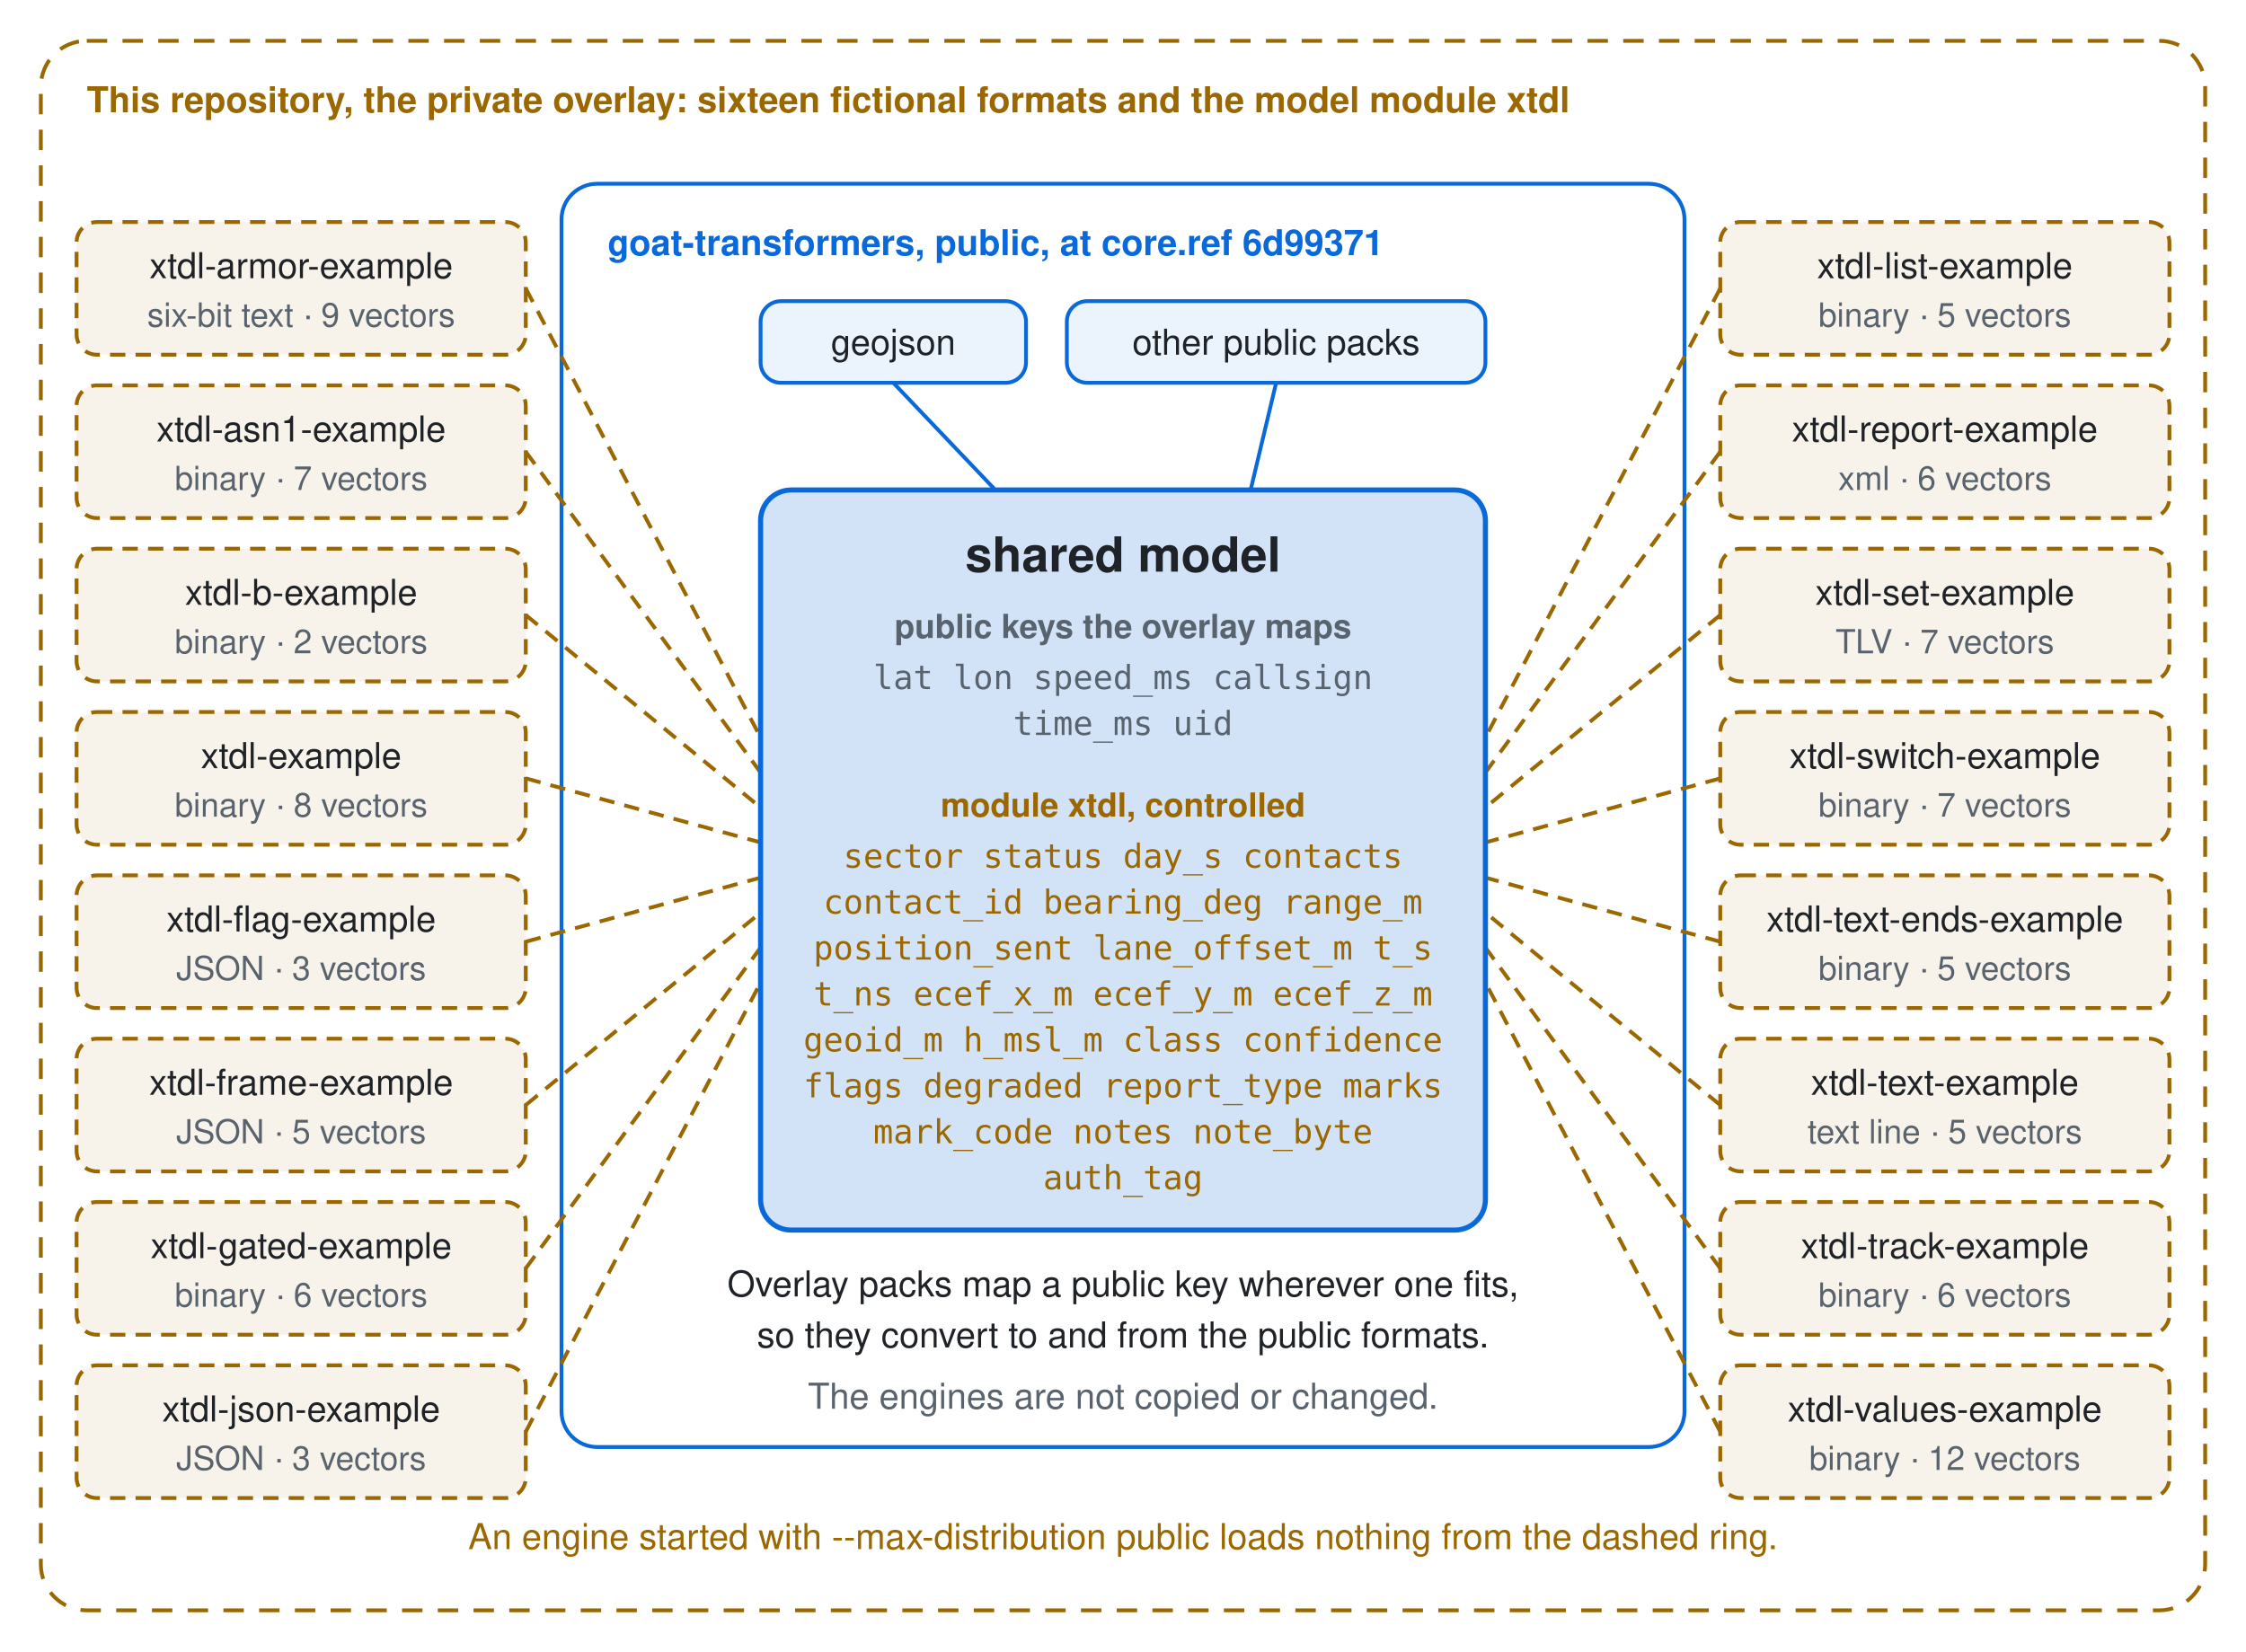
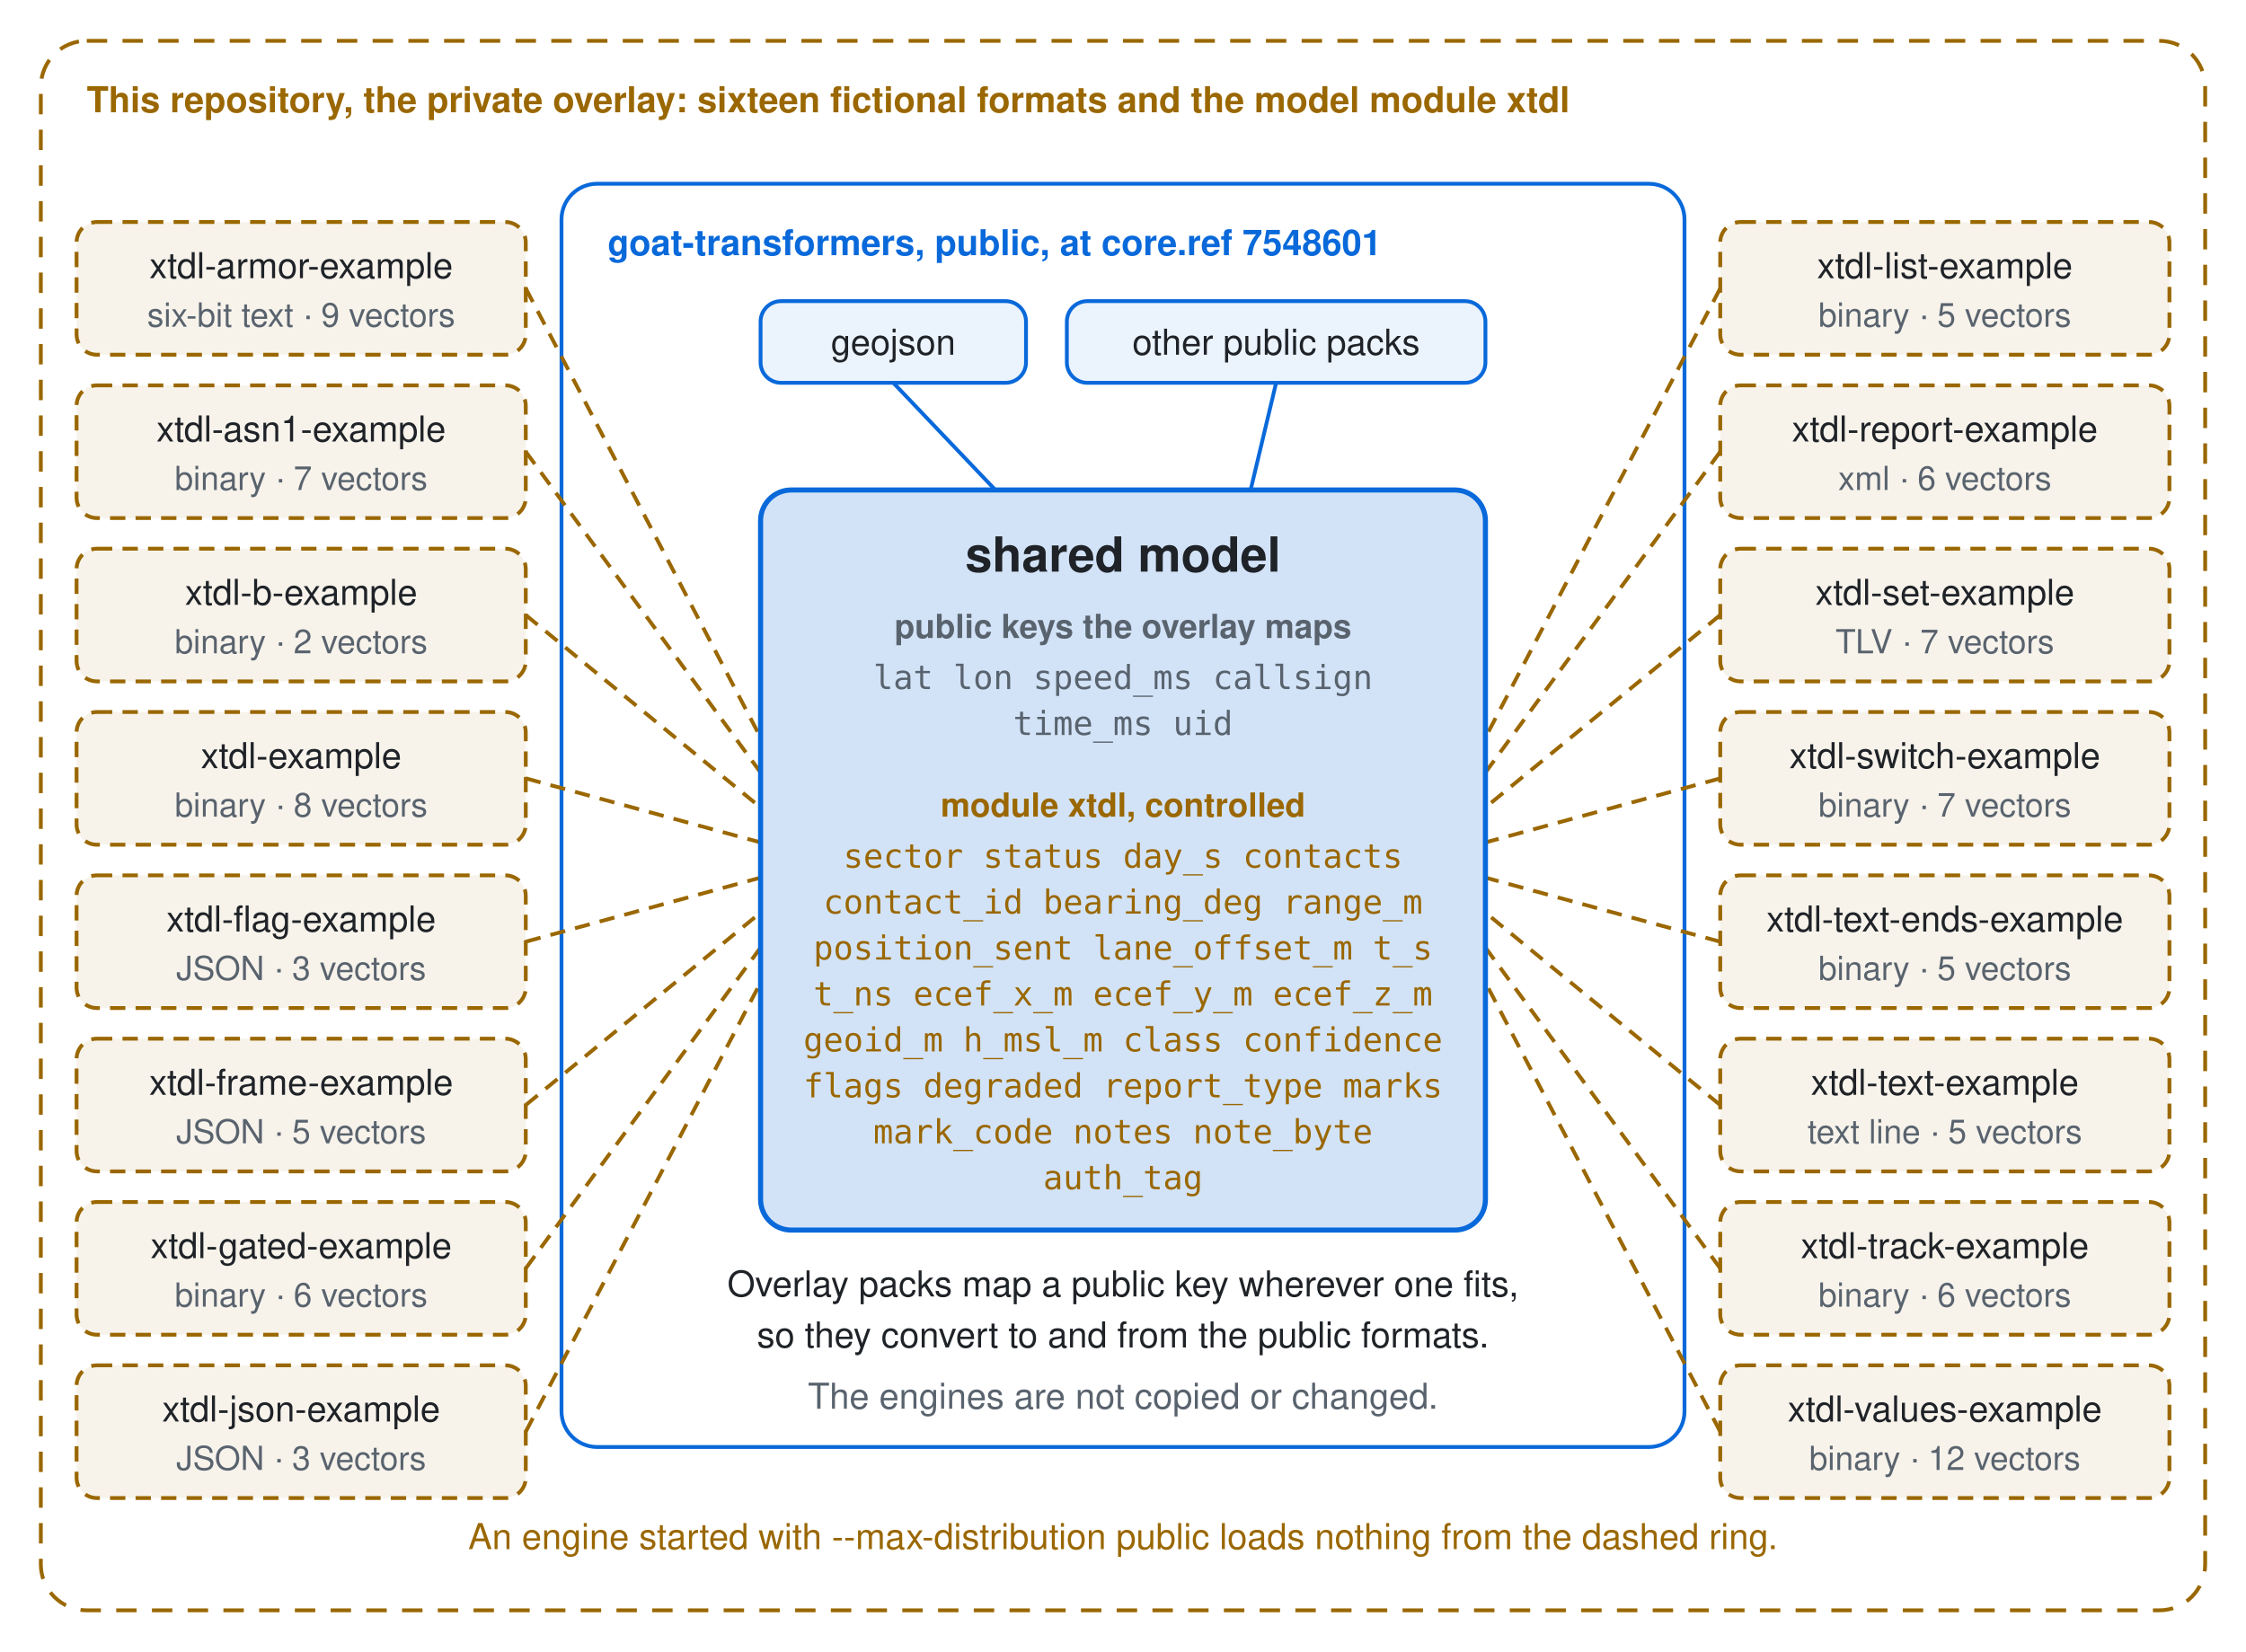
<svg xmlns="http://www.w3.org/2000/svg" viewBox="0 0 880 647" width="880" height="647" role="img" aria-labelledby="t d">
  <style>
  .ink{fill:#1f2328} .quiet{fill:#59636e} .pub{fill:#0969da} .ovl{fill:#9a6700}
  .t{font-family:-apple-system,BlinkMacSystemFont,"Segoe UI",Helvetica,Arial,sans-serif}
  .m{font-family:ui-monospace,SFMono-Regular,Menlo,Consolas,monospace}
  .box{fill:#0969da;fill-opacity:.08;stroke:#0969da;stroke-width:1.5}
  .hub{fill:#0969da;fill-opacity:.18;stroke:#0969da;stroke-width:2}
  .obox{fill:#9a6700;fill-opacity:.08;stroke:#9a6700;stroke-width:1.5;stroke-dasharray:6 4}
  .ring{fill:none;stroke:#0969da;stroke-width:1.5}
  .oring{fill:none;stroke:#9a6700;stroke-width:1.5;stroke-dasharray:8 6}
  .ln{stroke:#0969da;stroke-width:1.5;fill:none}
  .oln{stroke:#9a6700;stroke-width:1.5;fill:none;stroke-dasharray:6 4}
</style>
  <rect x="16" y="16" width="848" height="615" rx="18" class="oring" />
  <text x="34" y="44" class="t ovl" font-size="14" text-anchor="start" font-weight="600">This repository, the private overlay: sixteen fictional formats and the model module xtdl</text>
  <rect x="220" y="72" width="440" height="495" rx="14" class="ring" />
-   <text x="238" y="100" class="t pub" font-size="14" text-anchor="start" font-weight="600">goat-transformers, public, at core.ref 6d99371</text>
+   <text x="238" y="100" class="t pub" font-size="14" text-anchor="start" font-weight="600">goat-transformers, public, at core.ref 7548601</text>
  <path d="M350 150 L390 192" class="ln" />
  <path d="M500 150 L490 192" class="ln" />
  <rect x="298" y="118" width="104" height="32" rx="8" class="box" />
  <text x="350" y="139" class="t ink" font-size="14" text-anchor="middle">geojson</text>
  <rect x="418" y="118" width="164" height="32" rx="8" class="box" />
  <text x="500" y="139" class="t ink" font-size="14" text-anchor="middle">other public packs</text>
  <path d="M206 113 L298 289" class="oln" />
  <path d="M206 177 L298 302.7" class="oln" />
  <path d="M206 241 L298 316.4" class="oln" />
  <path d="M206 305 L298 330.1" class="oln" />
  <path d="M206 369 L298 343.9" class="oln" />
  <path d="M206 433 L298 357.6" class="oln" />
  <path d="M206 497 L298 371.3" class="oln" />
  <path d="M206 561 L298 385" class="oln" />
  <path d="M674 113 L582 289" class="oln" />
  <path d="M674 177 L582 302.7" class="oln" />
  <path d="M674 241 L582 316.4" class="oln" />
  <path d="M674 305 L582 330.1" class="oln" />
  <path d="M674 369 L582 343.9" class="oln" />
  <path d="M674 433 L582 357.6" class="oln" />
  <path d="M674 497 L582 371.3" class="oln" />
  <path d="M674 561 L582 385" class="oln" />
  <rect x="30" y="87" width="176" height="52" rx="8" class="obox" />
  <text x="118" y="109" class="t ink" font-size="14" text-anchor="middle">xtdl-armor-example</text>
  <text x="118" y="128" class="t quiet" font-size="13" text-anchor="middle">six-bit text · 9 vectors</text>
  <rect x="30" y="151" width="176" height="52" rx="8" class="obox" />
  <text x="118" y="173" class="t ink" font-size="14" text-anchor="middle">xtdl-asn1-example</text>
  <text x="118" y="192" class="t quiet" font-size="13" text-anchor="middle">binary · 7 vectors</text>
  <rect x="30" y="215" width="176" height="52" rx="8" class="obox" />
  <text x="118" y="237" class="t ink" font-size="14" text-anchor="middle">xtdl-b-example</text>
  <text x="118" y="256" class="t quiet" font-size="13" text-anchor="middle">binary · 2 vectors</text>
  <rect x="30" y="279" width="176" height="52" rx="8" class="obox" />
  <text x="118" y="301" class="t ink" font-size="14" text-anchor="middle">xtdl-example</text>
  <text x="118" y="320" class="t quiet" font-size="13" text-anchor="middle">binary · 8 vectors</text>
  <rect x="30" y="343" width="176" height="52" rx="8" class="obox" />
  <text x="118" y="365" class="t ink" font-size="14" text-anchor="middle">xtdl-flag-example</text>
  <text x="118" y="384" class="t quiet" font-size="13" text-anchor="middle">JSON · 3 vectors</text>
  <rect x="30" y="407" width="176" height="52" rx="8" class="obox" />
  <text x="118" y="429" class="t ink" font-size="14" text-anchor="middle">xtdl-frame-example</text>
  <text x="118" y="448" class="t quiet" font-size="13" text-anchor="middle">JSON · 5 vectors</text>
  <rect x="30" y="471" width="176" height="52" rx="8" class="obox" />
  <text x="118" y="493" class="t ink" font-size="14" text-anchor="middle">xtdl-gated-example</text>
  <text x="118" y="512" class="t quiet" font-size="13" text-anchor="middle">binary · 6 vectors</text>
  <rect x="30" y="535" width="176" height="52" rx="8" class="obox" />
  <text x="118" y="557" class="t ink" font-size="14" text-anchor="middle">xtdl-json-example</text>
  <text x="118" y="576" class="t quiet" font-size="13" text-anchor="middle">JSON · 3 vectors</text>
  <rect x="674" y="87" width="176" height="52" rx="8" class="obox" />
  <text x="762" y="109" class="t ink" font-size="14" text-anchor="middle">xtdl-list-example</text>
  <text x="762" y="128" class="t quiet" font-size="13" text-anchor="middle">binary · 5 vectors</text>
  <rect x="674" y="151" width="176" height="52" rx="8" class="obox" />
  <text x="762" y="173" class="t ink" font-size="14" text-anchor="middle">xtdl-report-example</text>
  <text x="762" y="192" class="t quiet" font-size="13" text-anchor="middle">xml · 6 vectors</text>
  <rect x="674" y="215" width="176" height="52" rx="8" class="obox" />
  <text x="762" y="237" class="t ink" font-size="14" text-anchor="middle">xtdl-set-example</text>
  <text x="762" y="256" class="t quiet" font-size="13" text-anchor="middle">TLV · 7 vectors</text>
  <rect x="674" y="279" width="176" height="52" rx="8" class="obox" />
  <text x="762" y="301" class="t ink" font-size="14" text-anchor="middle">xtdl-switch-example</text>
  <text x="762" y="320" class="t quiet" font-size="13" text-anchor="middle">binary · 7 vectors</text>
  <rect x="674" y="343" width="176" height="52" rx="8" class="obox" />
  <text x="762" y="365" class="t ink" font-size="14" text-anchor="middle">xtdl-text-ends-example</text>
  <text x="762" y="384" class="t quiet" font-size="13" text-anchor="middle">binary · 5 vectors</text>
  <rect x="674" y="407" width="176" height="52" rx="8" class="obox" />
  <text x="762" y="429" class="t ink" font-size="14" text-anchor="middle">xtdl-text-example</text>
  <text x="762" y="448" class="t quiet" font-size="13" text-anchor="middle">text line · 5 vectors</text>
  <rect x="674" y="471" width="176" height="52" rx="8" class="obox" />
  <text x="762" y="493" class="t ink" font-size="14" text-anchor="middle">xtdl-track-example</text>
  <text x="762" y="512" class="t quiet" font-size="13" text-anchor="middle">binary · 6 vectors</text>
  <rect x="674" y="535" width="176" height="52" rx="8" class="obox" />
  <text x="762" y="557" class="t ink" font-size="14" text-anchor="middle">xtdl-values-example</text>
  <text x="762" y="576" class="t quiet" font-size="13" text-anchor="middle">binary · 12 vectors</text>
  <rect x="298" y="192" width="284" height="290" rx="12" class="hub" />
  <text x="440" y="224" class="t ink" font-size="19" text-anchor="middle" font-weight="600">shared model</text>
  <text x="440" y="250" class="t quiet" font-size="13" text-anchor="middle" font-weight="600">public keys the overlay maps</text>
  <text x="440" y="320" class="t ovl" font-size="13" text-anchor="middle" font-weight="600">module xtdl, controlled</text>
  <text x="440" y="270" class="m quiet" font-size="13" text-anchor="middle">lat lon speed_ms callsign</text>
  <text x="440" y="288" class="m quiet" font-size="13" text-anchor="middle">time_ms uid</text>
  <text x="440" y="340" class="m ovl" font-size="13" text-anchor="middle">sector status day_s contacts</text>
  <text x="440" y="358" class="m ovl" font-size="13" text-anchor="middle">contact_id bearing_deg range_m</text>
  <text x="440" y="376" class="m ovl" font-size="13" text-anchor="middle">position_sent lane_offset_m t_s</text>
  <text x="440" y="394" class="m ovl" font-size="13" text-anchor="middle">t_ns ecef_x_m ecef_y_m ecef_z_m</text>
  <text x="440" y="412" class="m ovl" font-size="13" text-anchor="middle">geoid_m h_msl_m class confidence</text>
  <text x="440" y="430" class="m ovl" font-size="13" text-anchor="middle">flags degraded report_type marks</text>
  <text x="440" y="448" class="m ovl" font-size="13" text-anchor="middle">mark_code notes note_byte</text>
  <text x="440" y="466" class="m ovl" font-size="13" text-anchor="middle">auth_tag</text>
  <text x="440" y="508" class="t ink" font-size="14" text-anchor="middle">Overlay packs map a public key wherever one fits,</text>
  <text x="440" y="528" class="t ink" font-size="14" text-anchor="middle">so they convert to and from the public formats.</text>
  <text x="440" y="552" class="t quiet" font-size="14" text-anchor="middle">The engines are not copied or changed.</text>
  <text x="440" y="607" class="t ovl" font-size="14" text-anchor="middle">An engine started with --max-distribution public loads nothing from the dashed ring.</text>
</svg>
